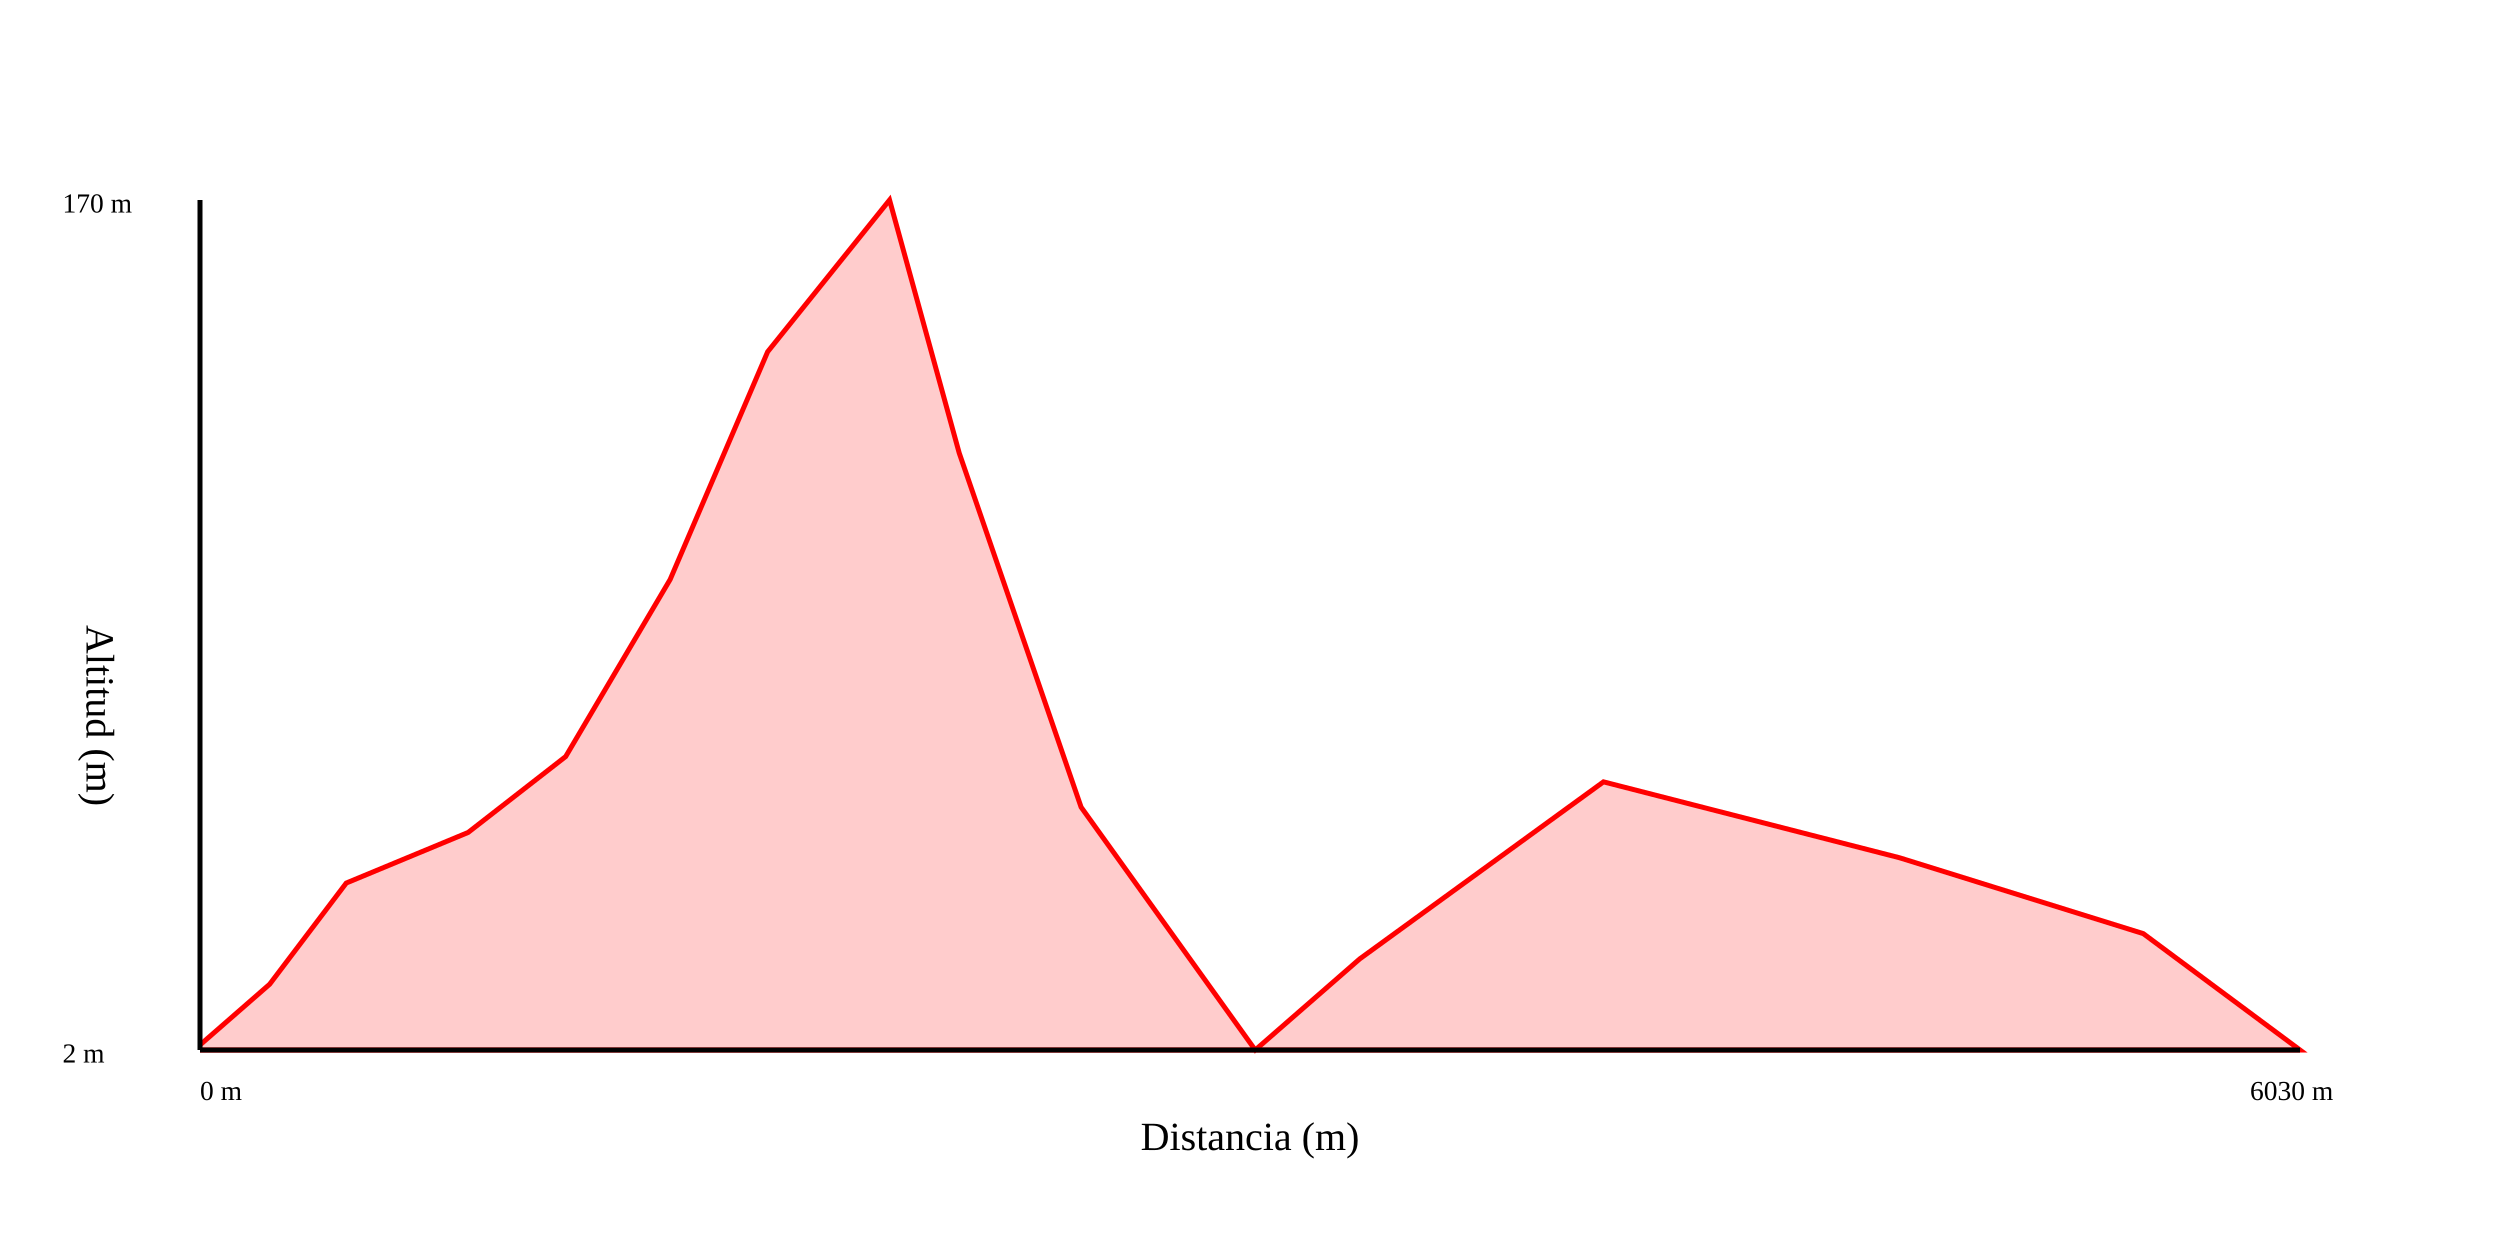
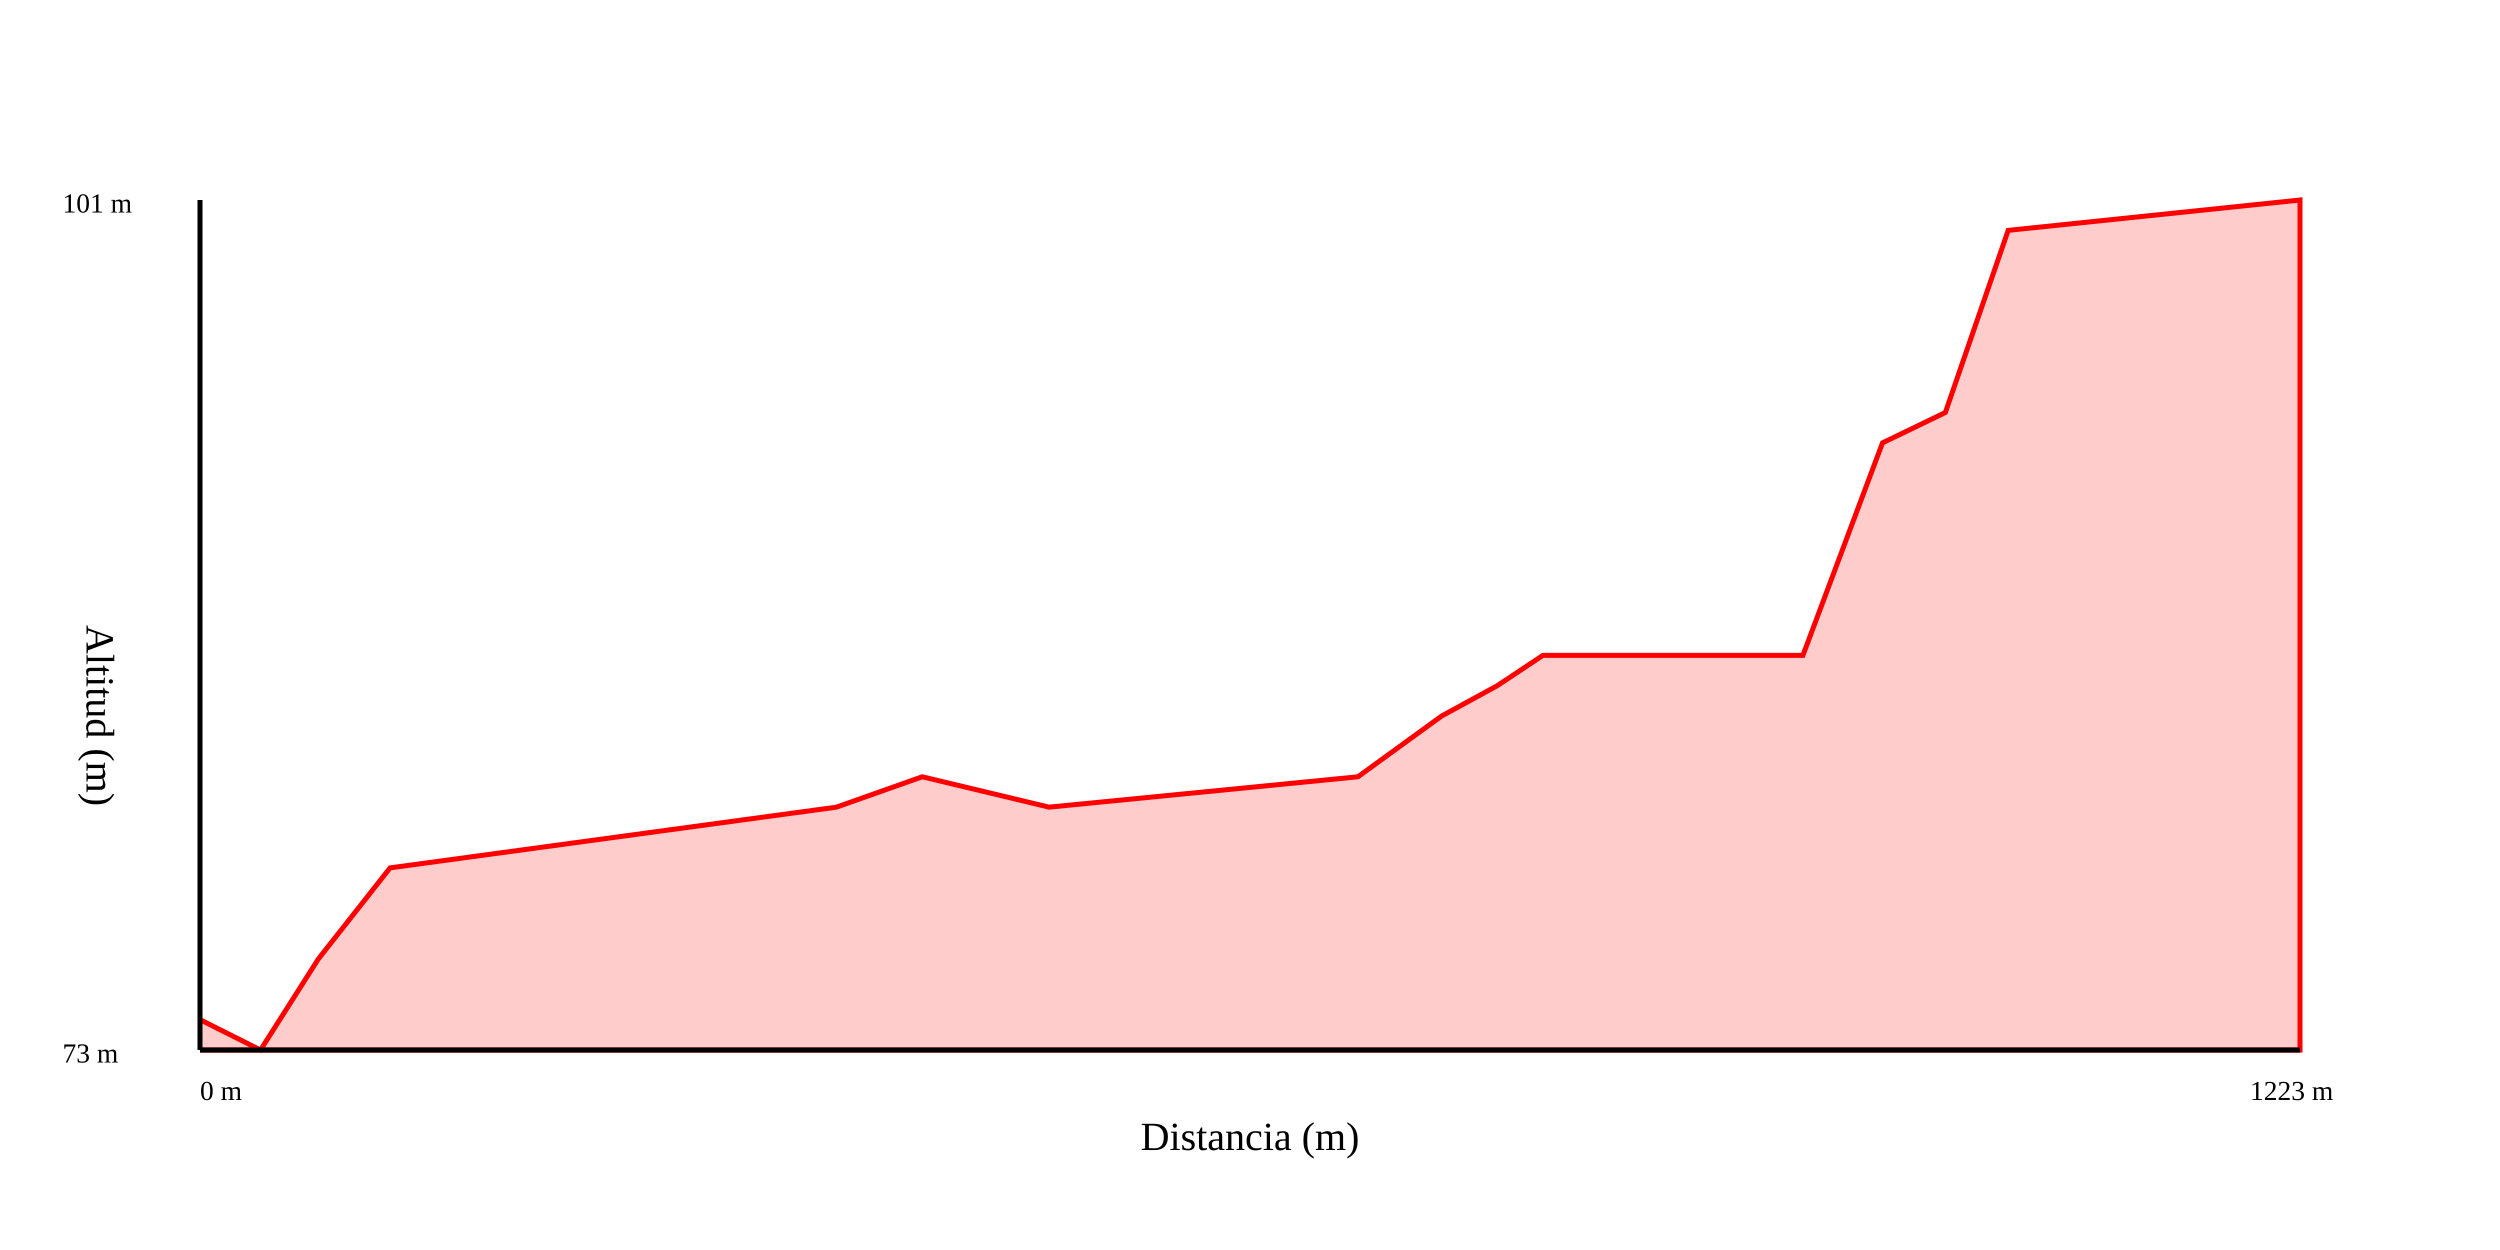
<svg xmlns="http://www.w3.org/2000/svg" width="1000" height="500" viewBox="0 0 1000 500">
-   <polyline points="80.00,417.98 80.00,417.98 107.86,393.69 138.51,353.21 187.26,332.98 226.27,302.62 268.06,231.79 307.06,140.71 355.82,80.00 383.68,181.19 432.44,322.86 502.09,420.00 543.88,383.57 641.39,312.74 759.80,343.10 857.31,373.45 920.00,420.00 920.00,420.00 80.00,420.00" stroke="red" fill="#ffcccc" stroke-width="2" />
+   <polyline points="80.00,407.86 80.00,407.86 104.20,420.00 127.35,383.57 156.04,347.14 334.55,322.86 368.88,310.71 419.59,322.86 543.17,310.71 576.62,286.43 598.87,274.29 617.17,262.14 699.56,262.14 721.17,262.14 753.01,177.14 778.14,165.00 803.28,92.14 920.00,80.00 920.00,420.00 80.00,420.00" stroke="red" fill="#ffcccc" stroke-width="2" />
  <line x1="80.0" y1="420.0" x2="920.0" y2="420.0" stroke="black" stroke-width="2" />
  <line x1="80.0" y1="420.0" x2="80.0" y2="80.0" stroke="black" stroke-width="2" />
  <text x="80.0" y="440.0" font-size="11">0 m</text>
-   <text x="900.0" y="440.0" font-size="11">6030 m</text>
-   <text x="25.0" y="425.0" font-size="11">2 m</text>
-   <text x="25.0" y="85.0" font-size="11">170 m</text>
+   <text x="900.0" y="440.0" font-size="11">1223 m</text>
+   <text x="25.0" y="425.0" font-size="11">73 m</text>
+   <text x="25.0" y="85.0" font-size="11">101 m</text>
  <text x="500.0" y="460.0" font-size="16" style="text-anchor: middle;">Distancia (m)</text>
  <text x="40.0" y="250.0" font-size="16" style="writing-mode: tb; glyph-orientation-vertical: 0;">Altitud (m)</text>
</svg>
